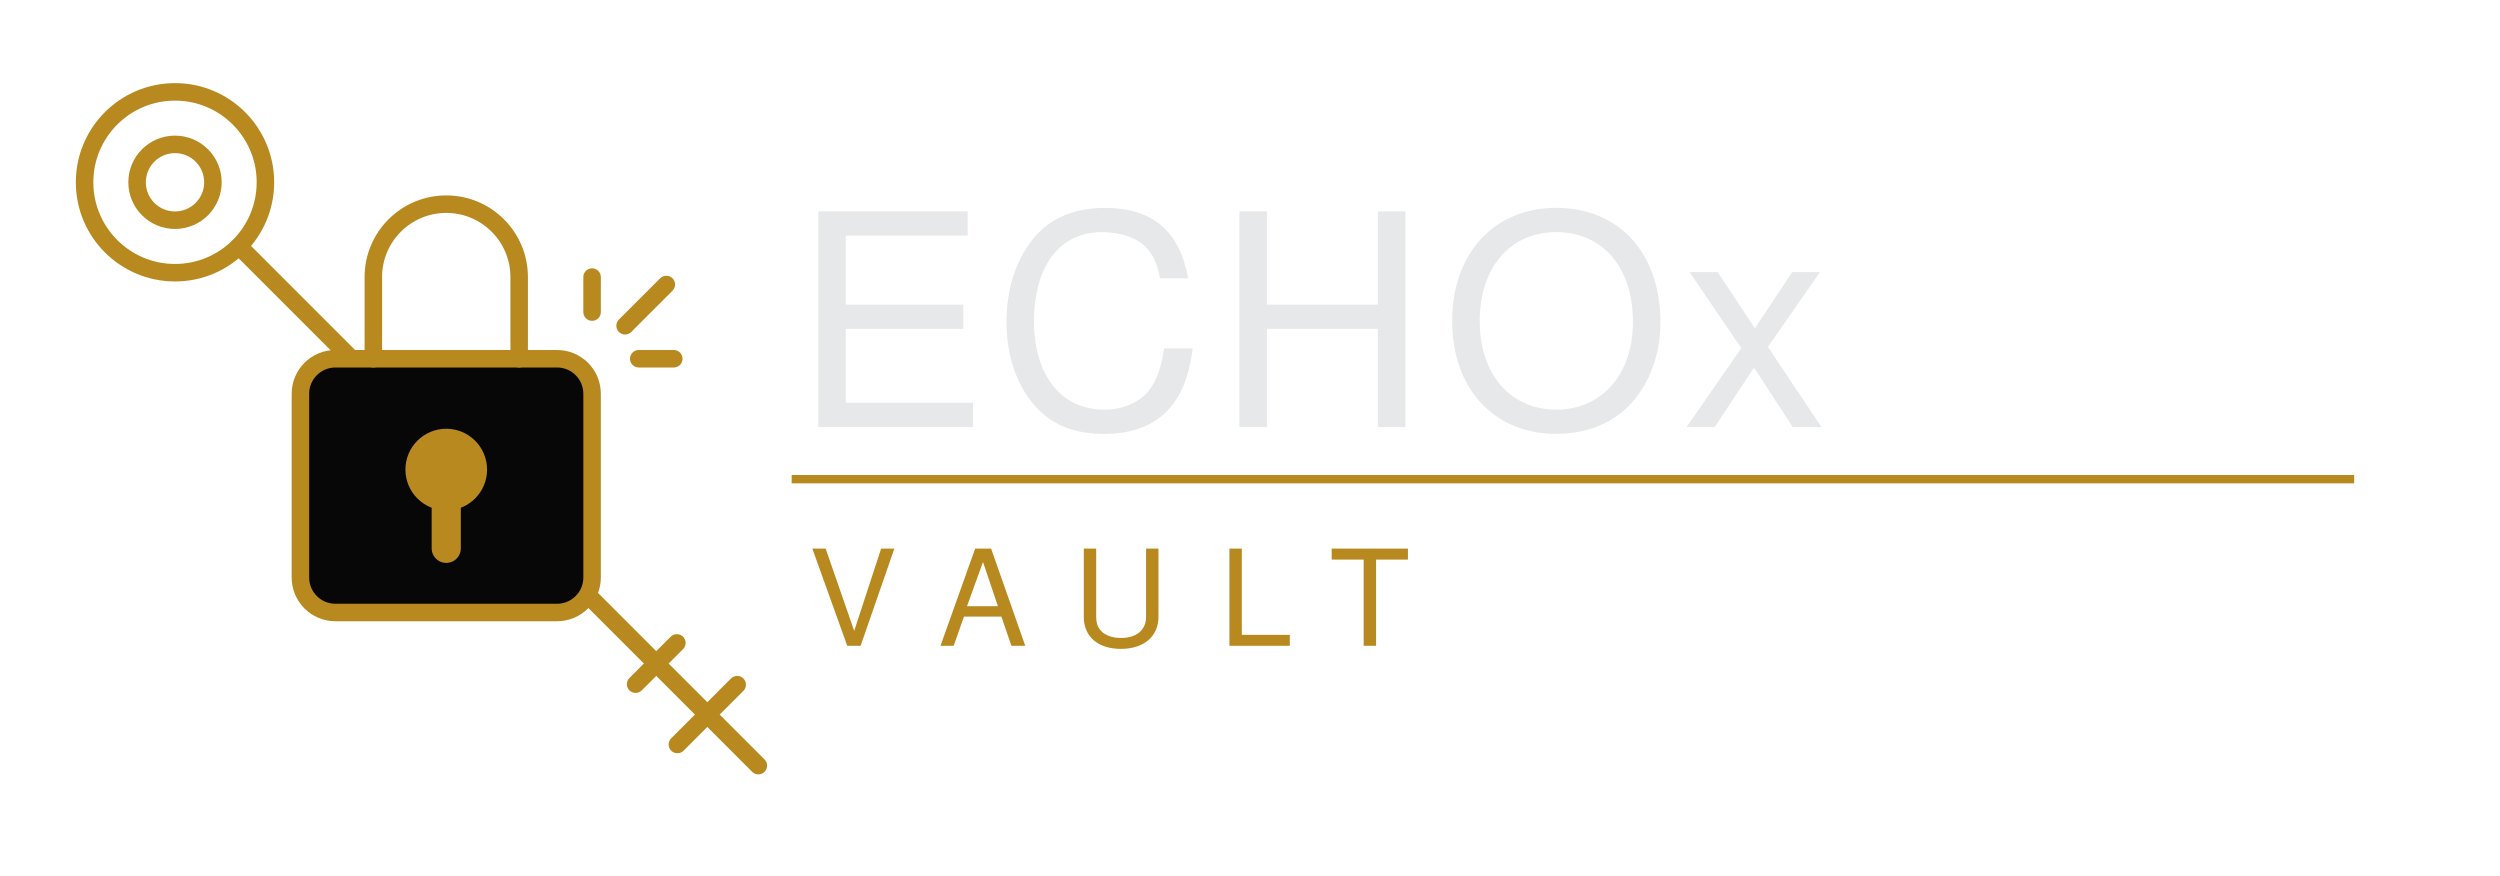
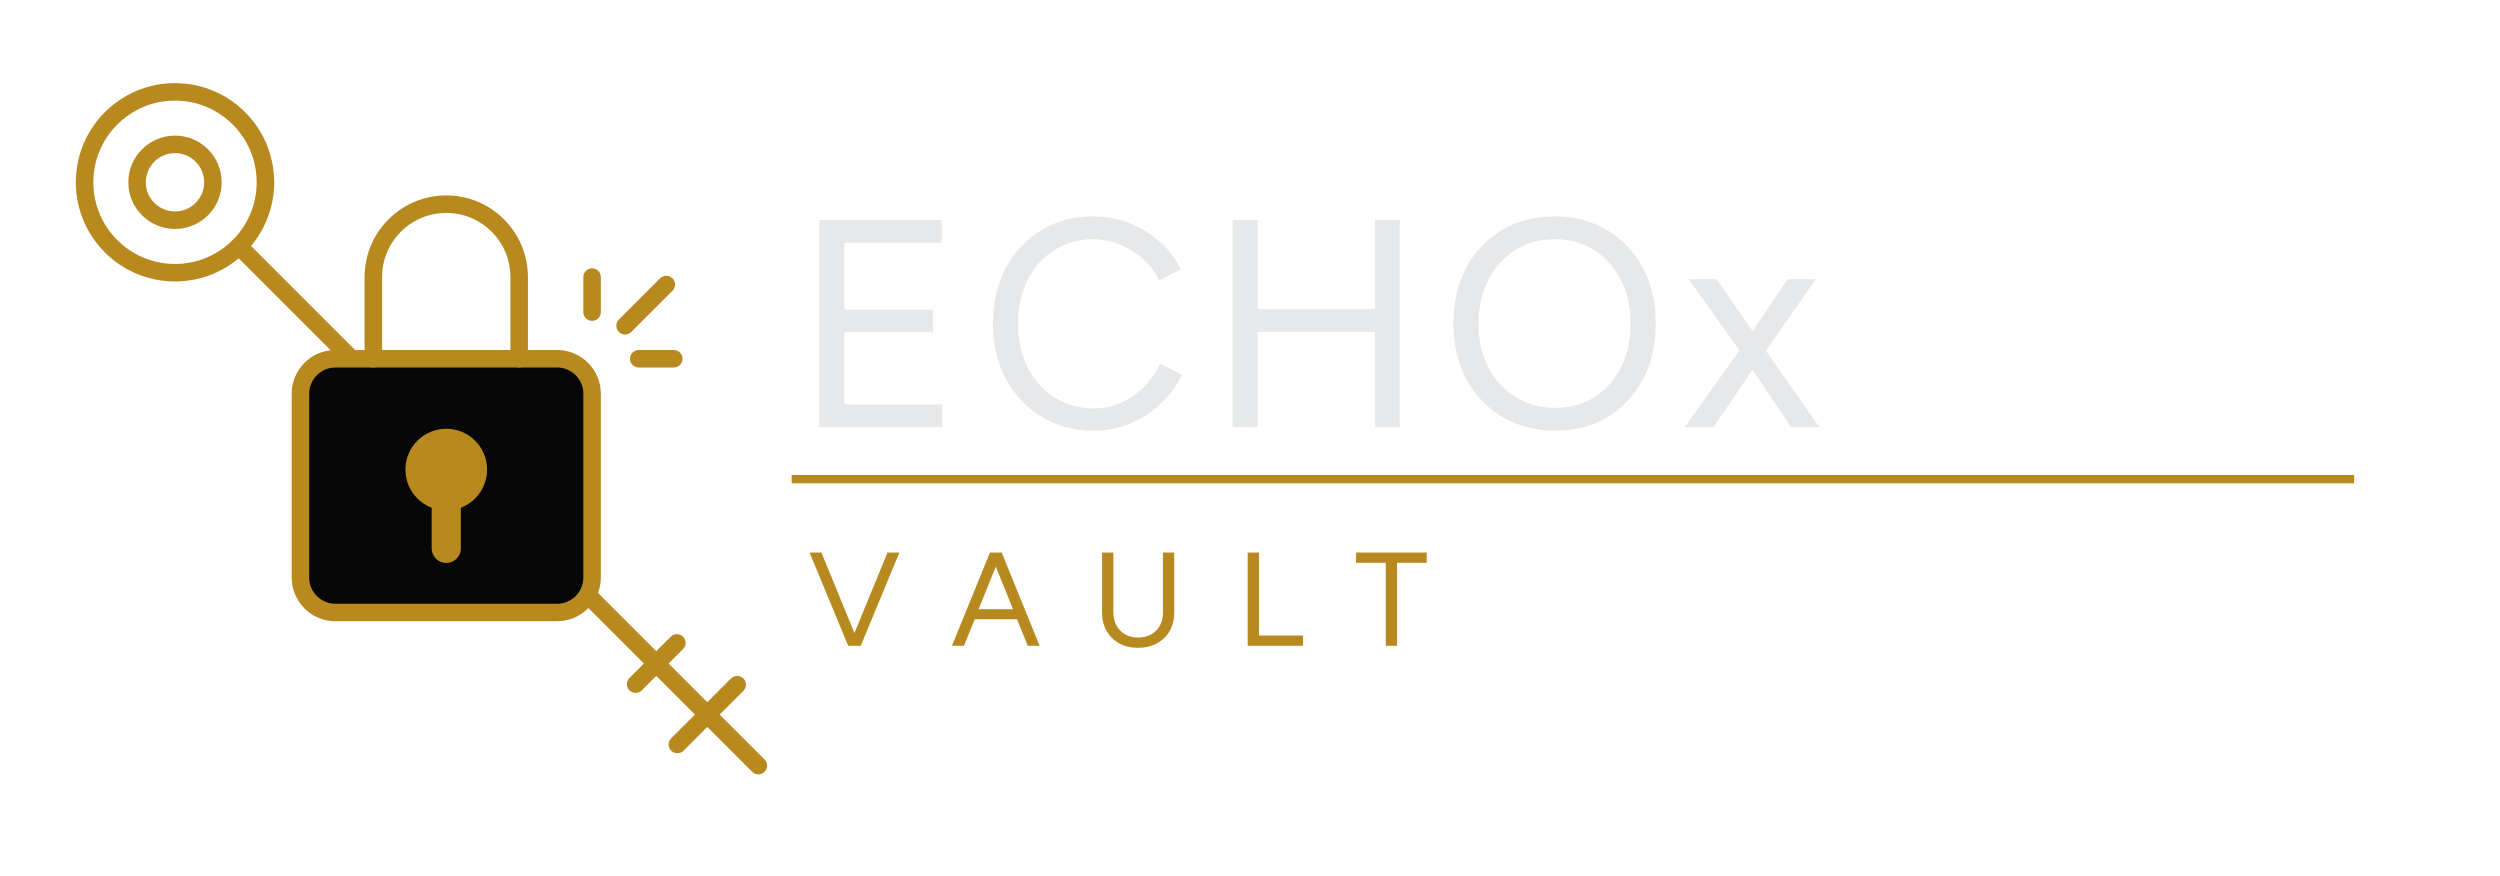
- <svg xmlns="http://www.w3.org/2000/svg" viewBox="0 0 1200 420" role="img" aria-label="ECHOxVAULT logo">
+ <svg xmlns="http://www.w3.org/2000/svg" viewBox="0.0 0.0 1200.0 420.0" role="img" aria-label="ECHOxVAULT logo">
  <g transform="translate(35 28) scale(.7)" fill="none" stroke="#B7891F" stroke-width="12" stroke-linecap="round" stroke-linejoin="round">
    <circle cx="70" cy="85" r="62" />
    <circle cx="70" cy="85" r="26" />
    <path d="M114 129 L470 485" />
    <path d="M385.86 429.14 L414.14 400.86 M414.49 470.51 L455.51 429.49" />
    <rect x="156" y="206" width="200" height="174" rx="24" fill="#070707" />
    <path d="M206 206 V150 A50 50 0 0 1 306 150 V206" />
    <circle cx="256" cy="282" r="22" fill="#B7891F" />
    <path d="M256 302 V336" stroke-width="20" />
    <path d="M356 174 V150 M378.63 183.37 L406.91 155.09 M388 206 H412" />
  </g>
-   <text x="380" y="205" fill="#E7E8E9" font-family="Avenir Next, Helvetica, Arial, sans-serif" font-size="142" letter-spacing="6">ECHOx</text>
+   <path d="M393.21 205V105.6H451.99V116.53H405.28V148.63H447.88V159.42H405.28V194.07H452.28V205Z M525.16 206.7Q510.96 206.7 500.03 200.1Q489.09 193.5 482.84 181.93Q476.6 170.35 476.6 155.3Q476.6 140.25 482.77 128.68Q488.95 117.1 499.81 110.5Q510.68 103.9 524.73 103.9Q533.68 103.9 541.92 107.09Q550.15 110.29 556.68 116.04Q563.22 121.79 566.77 129.31L556.4 134.57Q553.56 128.6 548.59 124.2Q543.62 119.8 537.51 117.32Q531.41 114.83 524.73 114.83Q514.37 114.83 506.13 120.01Q497.9 125.2 493.28 134.28Q488.67 143.37 488.67 155.3Q488.67 167.23 493.35 176.46Q498.04 185.69 506.34 190.87Q514.65 196.05 525.16 196.05Q531.98 196.05 538.08 193.28Q544.19 190.52 549.09 185.69Q553.99 180.86 556.83 174.61L567.33 179.87Q563.64 187.68 557.18 193.78Q550.72 199.89 542.41 203.3Q534.11 206.7 525.16 206.7Z M591.65 205V105.6H603.72V148.34H659.95V105.6H671.88V205H659.95V159.28H603.72V205Z M746.61 206.7Q732.27 206.7 721.19 200.17Q710.12 193.64 703.87 182Q697.62 170.35 697.62 155.3Q697.62 140.11 703.8 128.53Q709.97 116.96 720.91 110.43Q731.84 103.9 746.18 103.9Q760.53 103.9 771.53 110.5Q782.54 117.1 788.64 128.68Q794.75 140.25 794.75 155.3Q794.75 170.35 788.64 182Q782.54 193.64 771.67 200.17Q760.81 206.7 746.61 206.7ZM746.61 195.77Q757.26 195.77 765.35 190.59Q773.45 185.4 778.06 176.32Q782.68 167.23 782.68 155.3Q782.68 143.51 777.99 134.36Q773.31 125.2 765.14 120.01Q756.98 114.83 746.18 114.83Q735.53 114.83 727.3 120.01Q719.06 125.2 714.38 134.36Q709.69 143.51 709.69 155.3Q709.69 167.23 714.38 176.32Q719.06 185.4 727.44 190.59Q735.82 195.77 746.61 195.77Z M808.7 205 834.97 168.22 810.55 134H824.04L841.22 158.99L858.12 134H871.61L847.61 168.36L873.31 205H859.68L841.22 177.45L822.47 205Z" fill="#E7E8E9" />
  <path d="M380 230 H1130" stroke="#B7891F" stroke-width="4" />
-   <text x="388" y="310" fill="#B7891F" font-family="Avenir Next, Helvetica, Arial, sans-serif" font-size="64" letter-spacing="24">VAULT</text>
+   <path d="M407.14 310 388.58 265.2H394.27L410.14 303.86L426.02 265.2H431.71L413.15 310Z M456.93 310 475.17 265.2H480.8L499.04 310H493.34L488.16 297.26H467.87L462.69 310ZM469.73 292.4H486.24L477.98 271.98Z M546.14 310.96Q541.09 310.96 537.22 308.82Q533.34 306.67 531.17 302.86Q528.99 299.06 528.99 294.06V265.2H534.43V294.06Q534.43 297.58 535.94 300.3Q537.44 303.02 540.13 304.53Q542.82 306.03 546.27 306.03Q549.79 306.03 552.51 304.53Q555.23 303.02 556.74 300.3Q558.24 297.58 558.24 294.06V265.2H563.62V294.06Q563.62 299.06 561.44 302.86Q559.26 306.67 555.3 308.82Q551.33 310.96 546.14 310.96Z M598.88 310V265.2H604.32V305.07H625.44V310Z M665.18 310V270.13H650.91V265.2H684.83V270.13H670.56V310Z" fill="#B7891F" />
</svg>
